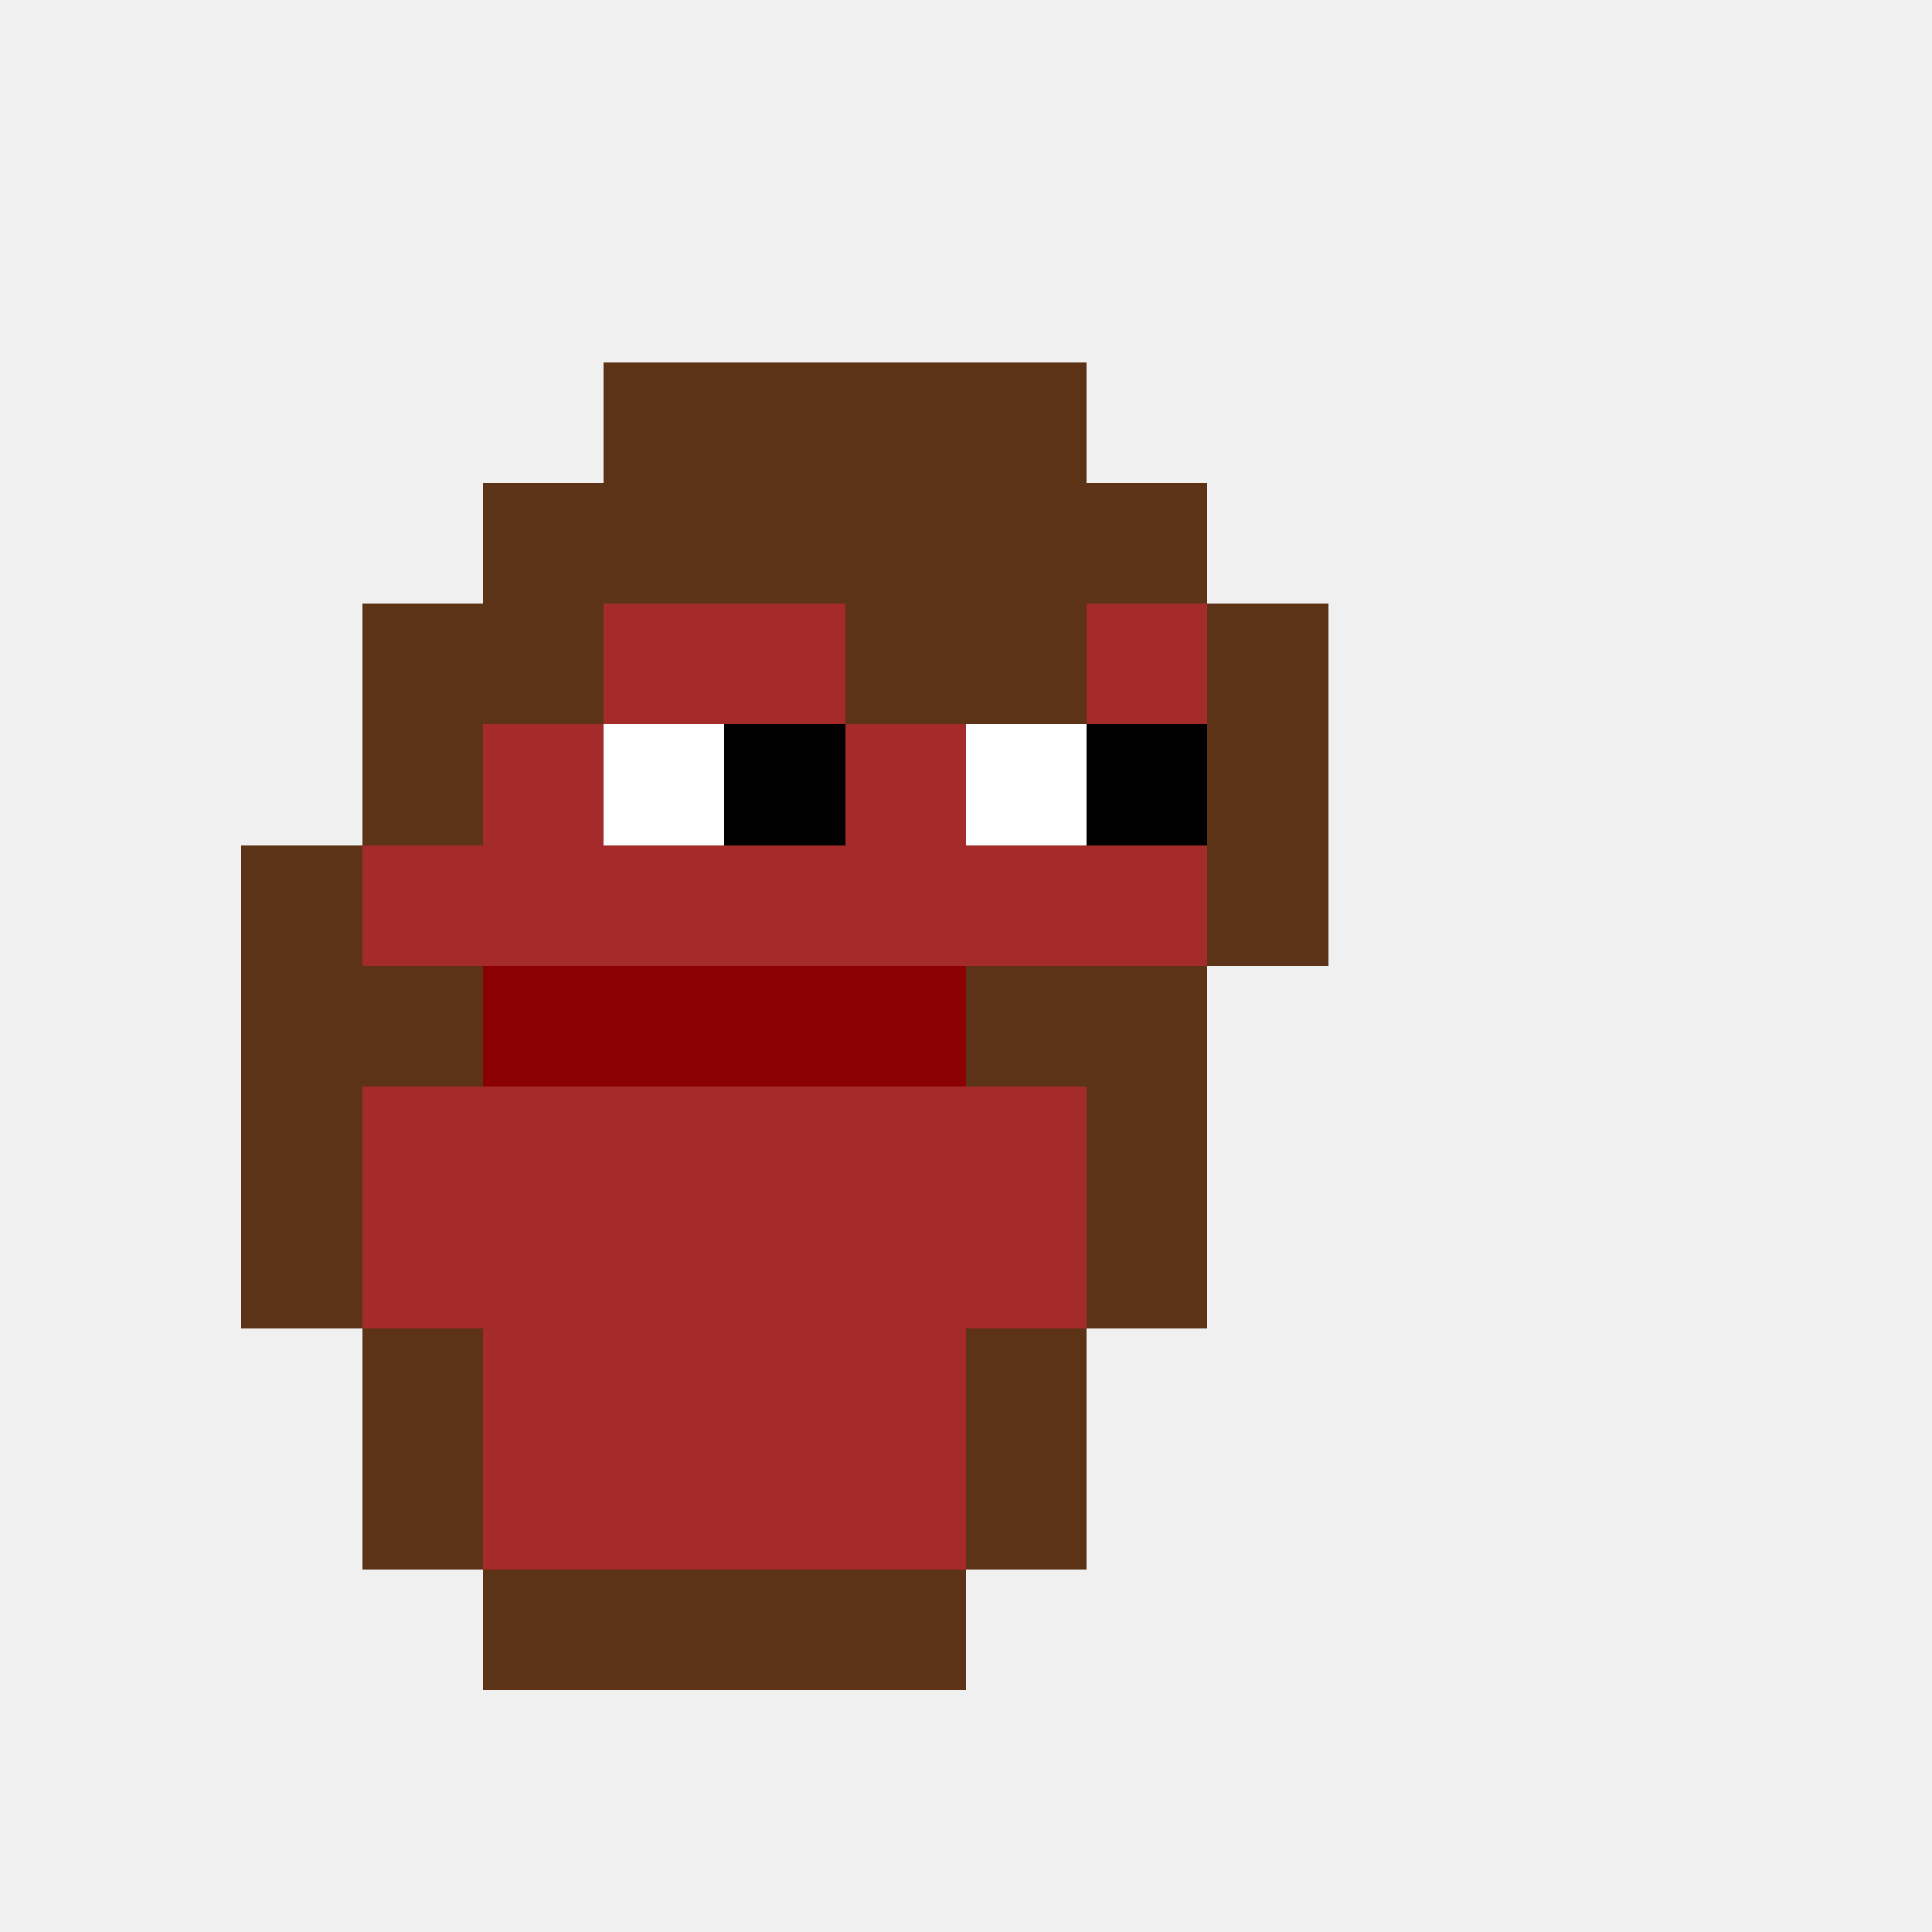
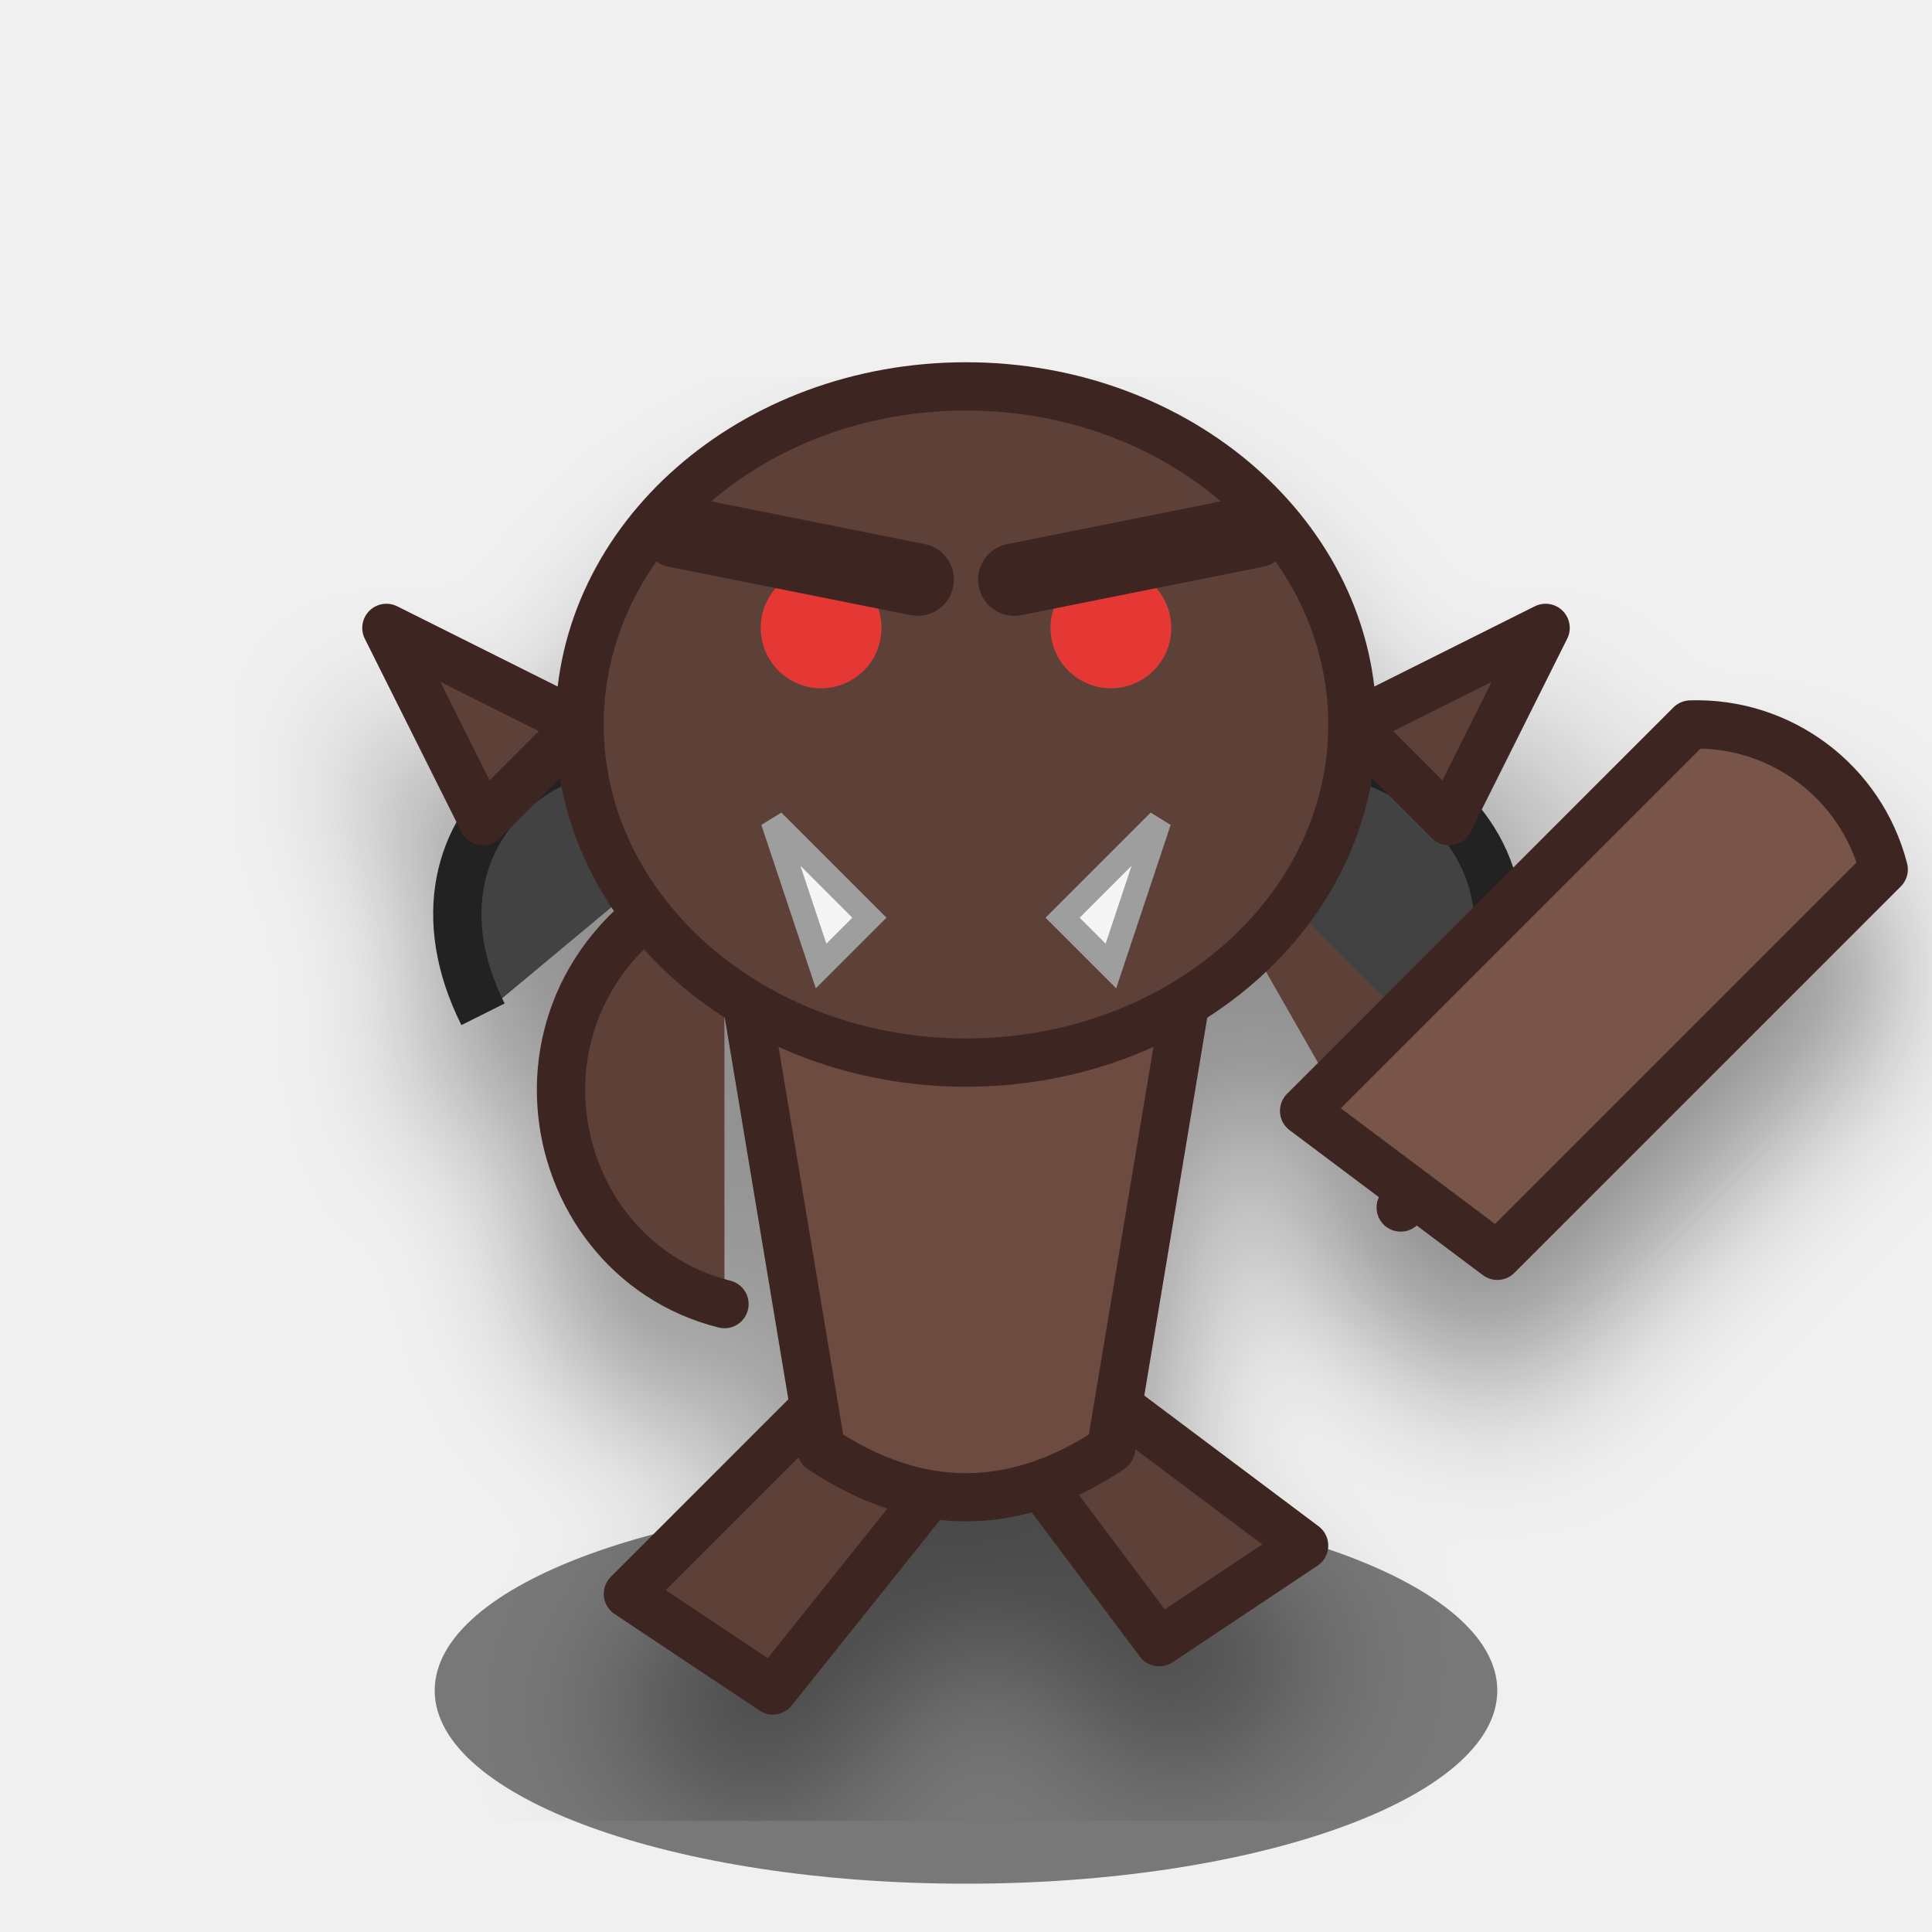
- <svg xmlns="http://www.w3.org/2000/svg" width="16" height="16" viewBox="0 0 16 16" shape-rendering="crispEdges">
-   <rect x="5" y="3" width="1" height="1" fill="#5C3317" />
-   <rect x="6" y="3" width="1" height="1" fill="#5C3317" />
-   <rect x="7" y="3" width="1" height="1" fill="#5C3317" />
-   <rect x="8" y="3" width="1" height="1" fill="#5C3317" />
-   <rect x="4" y="4" width="1" height="1" fill="#5C3317" />
-   <rect x="5" y="4" width="1" height="1" fill="#5C3317" />
-   <rect x="6" y="4" width="1" height="1" fill="#5C3317" />
-   <rect x="7" y="4" width="1" height="1" fill="#5C3317" />
-   <rect x="8" y="4" width="1" height="1" fill="#5C3317" />
-   <rect x="9" y="4" width="1" height="1" fill="#5C3317" />
-   <rect x="3" y="5" width="1" height="1" fill="#5C3317" />
-   <rect x="4" y="5" width="1" height="1" fill="#5C3317" />
-   <rect x="5" y="5" width="1" height="1" fill="#A52A2A" />
-   <rect x="6" y="5" width="1" height="1" fill="#A52A2A" />
-   <rect x="7" y="5" width="1" height="1" fill="#5C3317" />
-   <rect x="8" y="5" width="1" height="1" fill="#5C3317" />
-   <rect x="9" y="5" width="1" height="1" fill="#A52A2A" />
-   <rect x="10" y="5" width="1" height="1" fill="#5C3317" />
-   <rect x="3" y="6" width="1" height="1" fill="#5C3317" />
-   <rect x="4" y="6" width="1" height="1" fill="#A52A2A" />
-   <rect x="5" y="6" width="1" height="1" fill="#FFFFFF" />
-   <rect x="6" y="6" width="1" height="1" fill="#000000" />
-   <rect x="7" y="6" width="1" height="1" fill="#A52A2A" />
-   <rect x="8" y="6" width="1" height="1" fill="#FFFFFF" />
-   <rect x="9" y="6" width="1" height="1" fill="#000000" />
-   <rect x="10" y="6" width="1" height="1" fill="#5C3317" />
-   <rect x="2" y="7" width="1" height="1" fill="#5C3317" />
-   <rect x="3" y="7" width="1" height="1" fill="#A52A2A" />
-   <rect x="4" y="7" width="1" height="1" fill="#A52A2A" />
-   <rect x="5" y="7" width="1" height="1" fill="#A52A2A" />
-   <rect x="6" y="7" width="1" height="1" fill="#A52A2A" />
-   <rect x="7" y="7" width="1" height="1" fill="#A52A2A" />
-   <rect x="8" y="7" width="1" height="1" fill="#A52A2A" />
-   <rect x="9" y="7" width="1" height="1" fill="#A52A2A" />
-   <rect x="10" y="7" width="1" height="1" fill="#5C3317" />
-   <rect x="2" y="8" width="1" height="1" fill="#5C3317" />
-   <rect x="3" y="8" width="1" height="1" fill="#5C3317" />
-   <rect x="4" y="8" width="1" height="1" fill="#8B0000" />
-   <rect x="5" y="8" width="1" height="1" fill="#8B0000" />
-   <rect x="6" y="8" width="1" height="1" fill="#8B0000" />
-   <rect x="7" y="8" width="1" height="1" fill="#8B0000" />
-   <rect x="8" y="8" width="1" height="1" fill="#5C3317" />
-   <rect x="9" y="8" width="1" height="1" fill="#5C3317" />
-   <rect x="2" y="9" width="1" height="1" fill="#5C3317" />
-   <rect x="3" y="9" width="1" height="1" fill="#A52A2A" />
-   <rect x="4" y="9" width="1" height="1" fill="#A52A2A" />
-   <rect x="5" y="9" width="1" height="1" fill="#A52A2A" />
-   <rect x="6" y="9" width="1" height="1" fill="#A52A2A" />
-   <rect x="7" y="9" width="1" height="1" fill="#A52A2A" />
-   <rect x="8" y="9" width="1" height="1" fill="#A52A2A" />
-   <rect x="9" y="9" width="1" height="1" fill="#5C3317" />
-   <rect x="2" y="10" width="1" height="1" fill="#5C3317" />
-   <rect x="3" y="10" width="1" height="1" fill="#A52A2A" />
-   <rect x="4" y="10" width="1" height="1" fill="#A52A2A" />
-   <rect x="5" y="10" width="1" height="1" fill="#A52A2A" />
-   <rect x="6" y="10" width="1" height="1" fill="#A52A2A" />
-   <rect x="7" y="10" width="1" height="1" fill="#A52A2A" />
-   <rect x="8" y="10" width="1" height="1" fill="#A52A2A" />
-   <rect x="9" y="10" width="1" height="1" fill="#5C3317" />
-   <rect x="3" y="11" width="1" height="1" fill="#5C3317" />
-   <rect x="4" y="11" width="1" height="1" fill="#A52A2A" />
-   <rect x="5" y="11" width="1" height="1" fill="#A52A2A" />
-   <rect x="6" y="11" width="1" height="1" fill="#A52A2A" />
-   <rect x="7" y="11" width="1" height="1" fill="#A52A2A" />
-   <rect x="8" y="11" width="1" height="1" fill="#5C3317" />
-   <rect x="3" y="12" width="1" height="1" fill="#5C3317" />
-   <rect x="4" y="12" width="1" height="1" fill="#A52A2A" />
-   <rect x="5" y="12" width="1" height="1" fill="#A52A2A" />
-   <rect x="6" y="12" width="1" height="1" fill="#A52A2A" />
-   <rect x="7" y="12" width="1" height="1" fill="#A52A2A" />
-   <rect x="8" y="12" width="1" height="1" fill="#5C3317" />
-   <rect x="4" y="13" width="1" height="1" fill="#5C3317" />
-   <rect x="5" y="13" width="1" height="1" fill="#5C3317" />
-   <rect x="6" y="13" width="1" height="1" fill="#5C3317" />
-   <rect x="7" y="13" width="1" height="1" fill="#5C3317" />
+ <svg xmlns="http://www.w3.org/2000/svg" viewBox="0 0 80 80" width="80" height="80">
+   <defs>
+     <filter id="shadow">
+       <feDropShadow dx="0" dy="5" stdDeviation="3" flood-opacity="0.4" />
+     </filter>
+   </defs>
+   <ellipse cx="40" cy="70" rx="22" ry="8" fill="rgba(0,0,0,0.5)" />
+   <g filter="url(#shadow)">
+     <path d="M 50 36 C 60 34, 66 42, 58 50" fill="#5D4037" stroke="#3E2723" stroke-width="2" stroke-linecap="round" />
+     <path d="M 48 32 C 58 28, 66 36, 60 44" fill="#424242" stroke="#212121" stroke-width="2" />
+     <path d="M 54 46 L 70 30 A 8 8 0 0 1 78 36 L 62 52 Z" fill="#795548" stroke="#3E2723" stroke-width="2" stroke-linejoin="round" />
+     <path d="M 34 58 L 26 66 L 32 70 L 40 60 Z" fill="#5D4037" stroke="#3E2723" stroke-width="2" stroke-linejoin="round" />
+     <path d="M 46 58 L 54 64 L 48 68 L 42 60 Z" fill="#5D4037" stroke="#3E2723" stroke-width="2" stroke-linejoin="round" />
+     <path d="M 30 36 Q 40 44 50 36 L 46 60 Q 40 64 34 60 Z" fill="#6D4C41" stroke="#3E2723" stroke-width="2" stroke-linejoin="round" />
+     <path d="M 30 36 C 20 40, 22 52, 30 54" fill="#5D4037" stroke="#3E2723" stroke-width="2" stroke-linecap="round" />
+     <path d="M 32 32 C 24 28, 16 34, 20 42" fill="#424242" stroke="#212121" stroke-width="2" />
+     <g transform="translate(0, 4)">
+       <ellipse cx="40" cy="26" rx="16" ry="14" fill="#5D4037" stroke="#3E2723" stroke-width="2" />
+       <path d="M 24 26 L 16 22 L 20 30 Z" fill="#5D4037" stroke="#3E2723" stroke-width="2" stroke-linejoin="round" />
+       <path d="M 56 26 L 64 22 L 60 30 Z" fill="#5D4037" stroke="#3E2723" stroke-width="2" stroke-linejoin="round" />
+       <path d="M 34 36 L 32 30 L 36 34 Z" fill="#F5F5F5" stroke="#9E9E9E" stroke-width="1" />
+       <path d="M 46 36 L 48 30 L 44 34 Z" fill="#F5F5F5" stroke="#9E9E9E" stroke-width="1" />
+       <circle cx="34" cy="22" r="2.5" fill="#E53935" />
+       <circle cx="46" cy="22" r="2.5" fill="#E53935" />
+       <path d="M 28 18 L 38 20" stroke="#3E2723" stroke-width="3" stroke-linecap="round" />
+       <path d="M 52 18 L 42 20" stroke="#3E2723" stroke-width="3" stroke-linecap="round" />
+     </g>
+   </g>
</svg>
